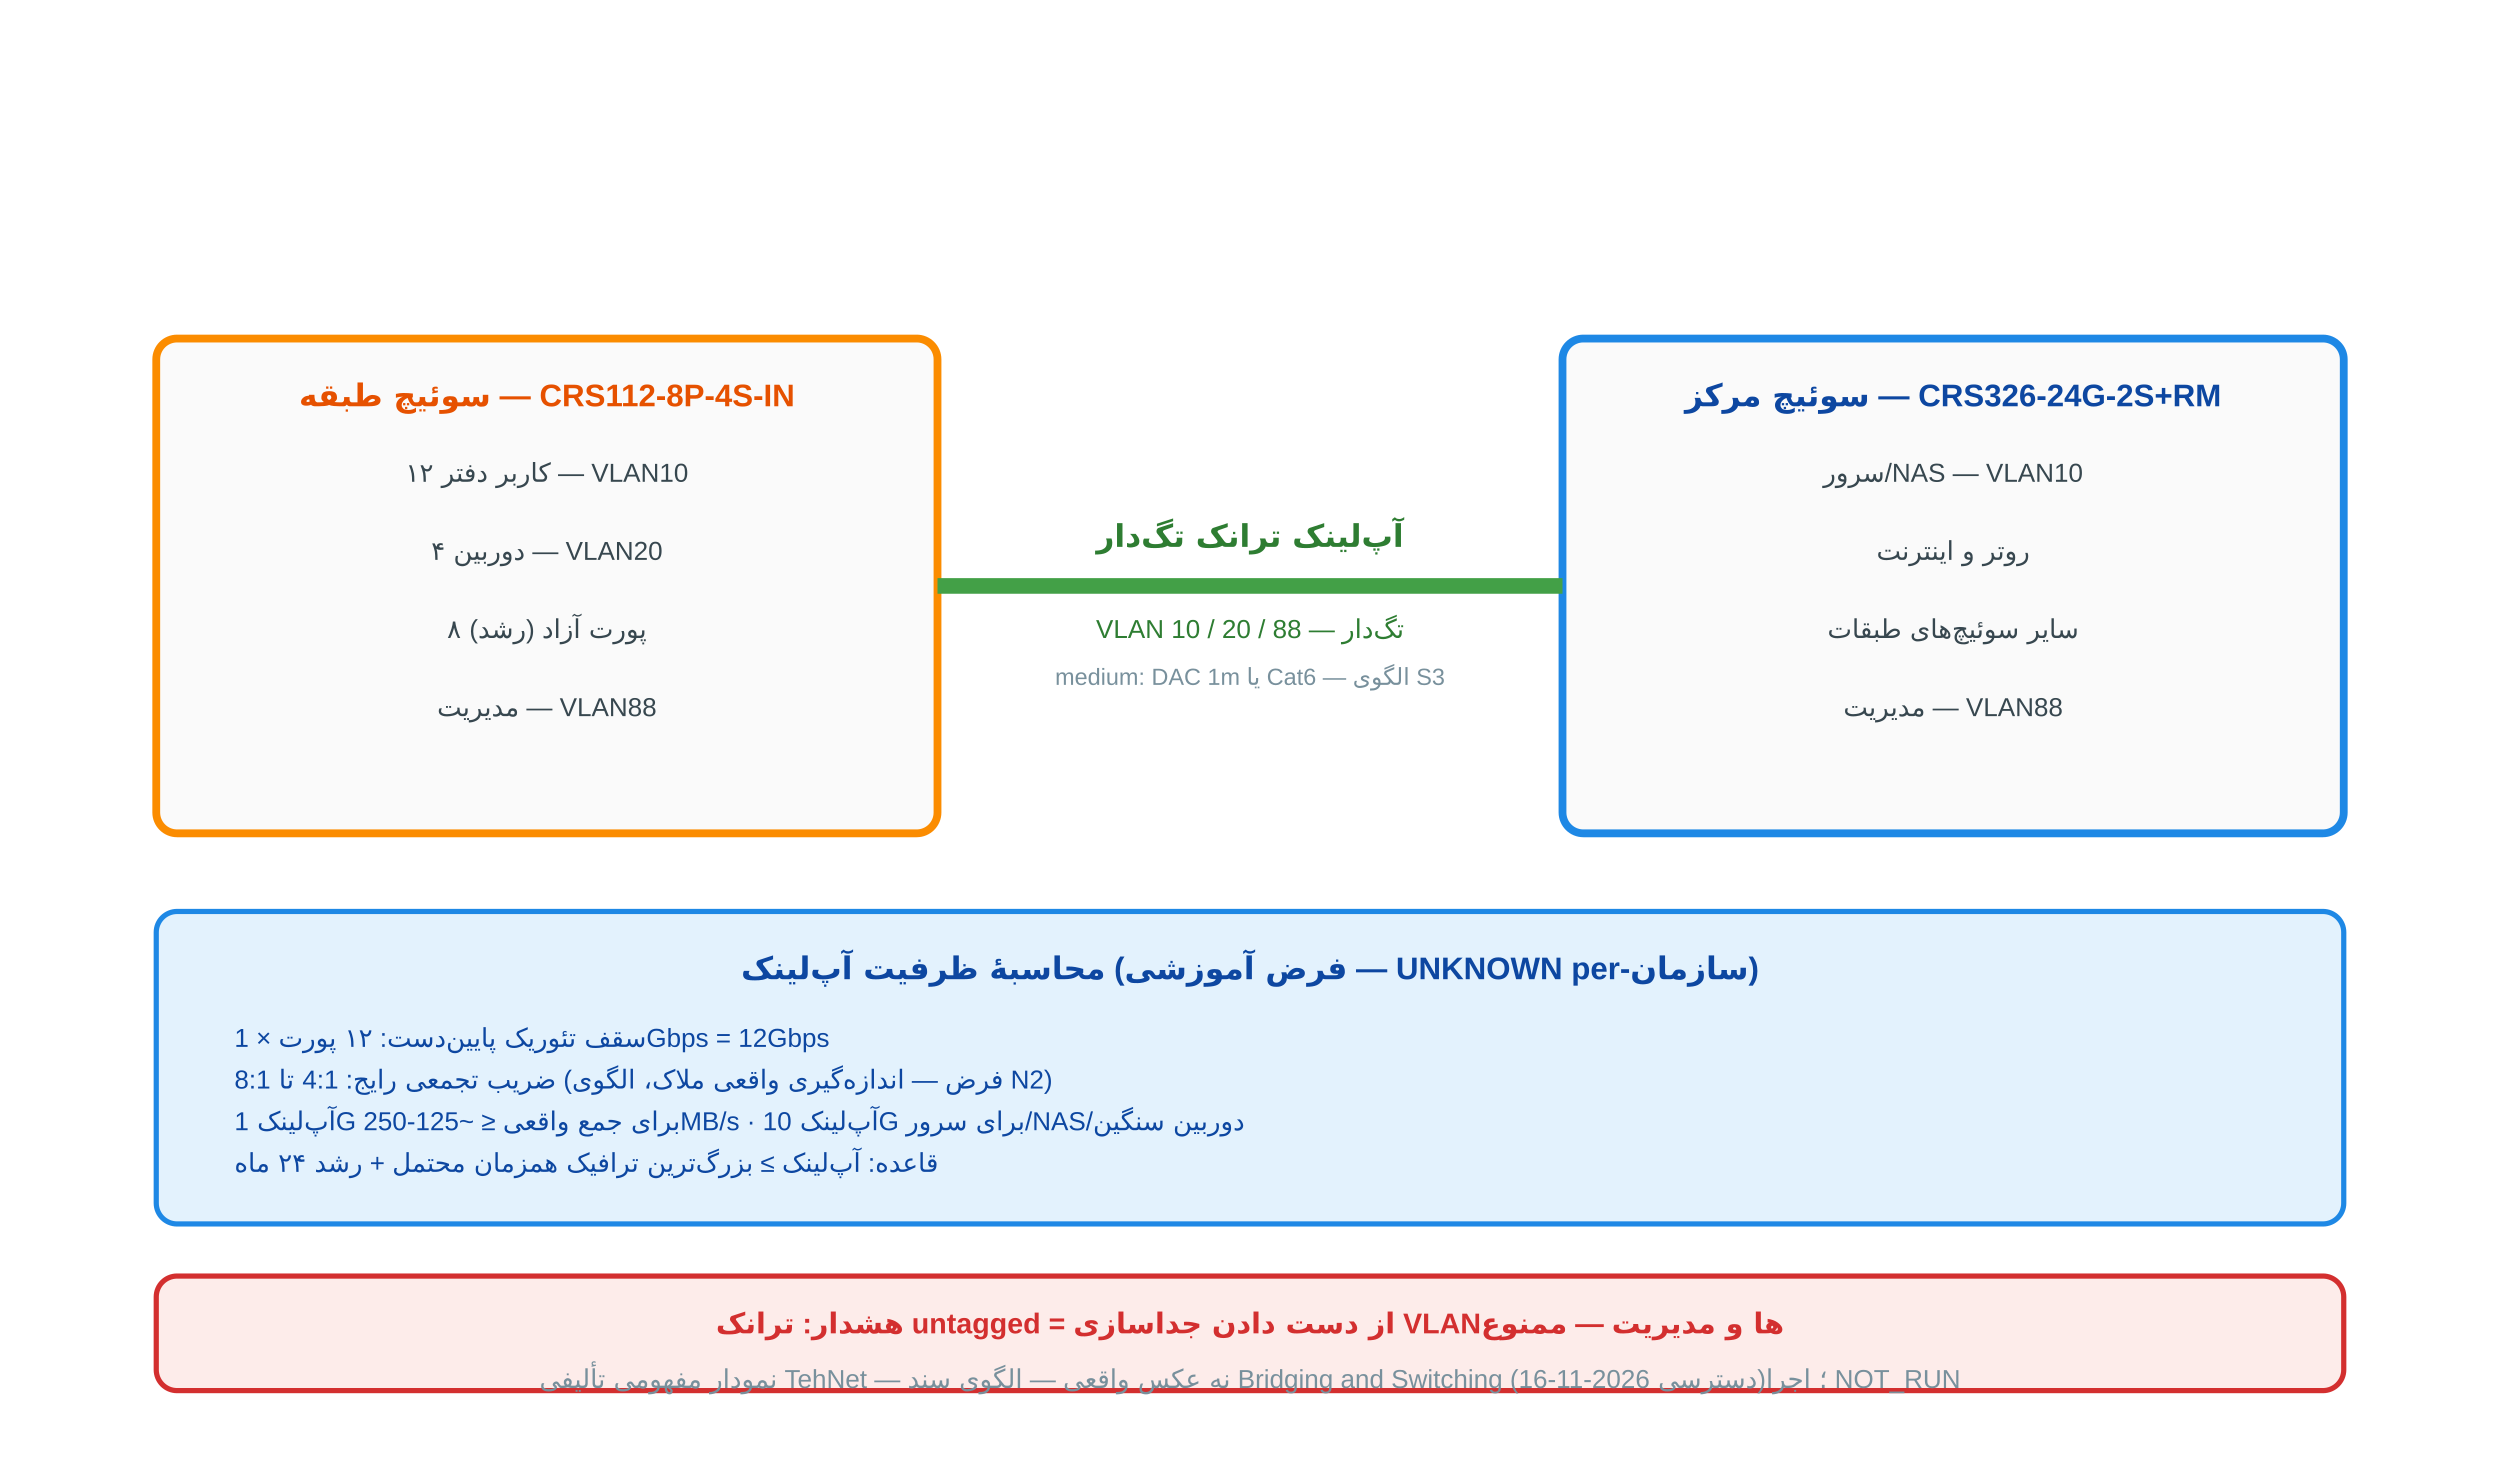
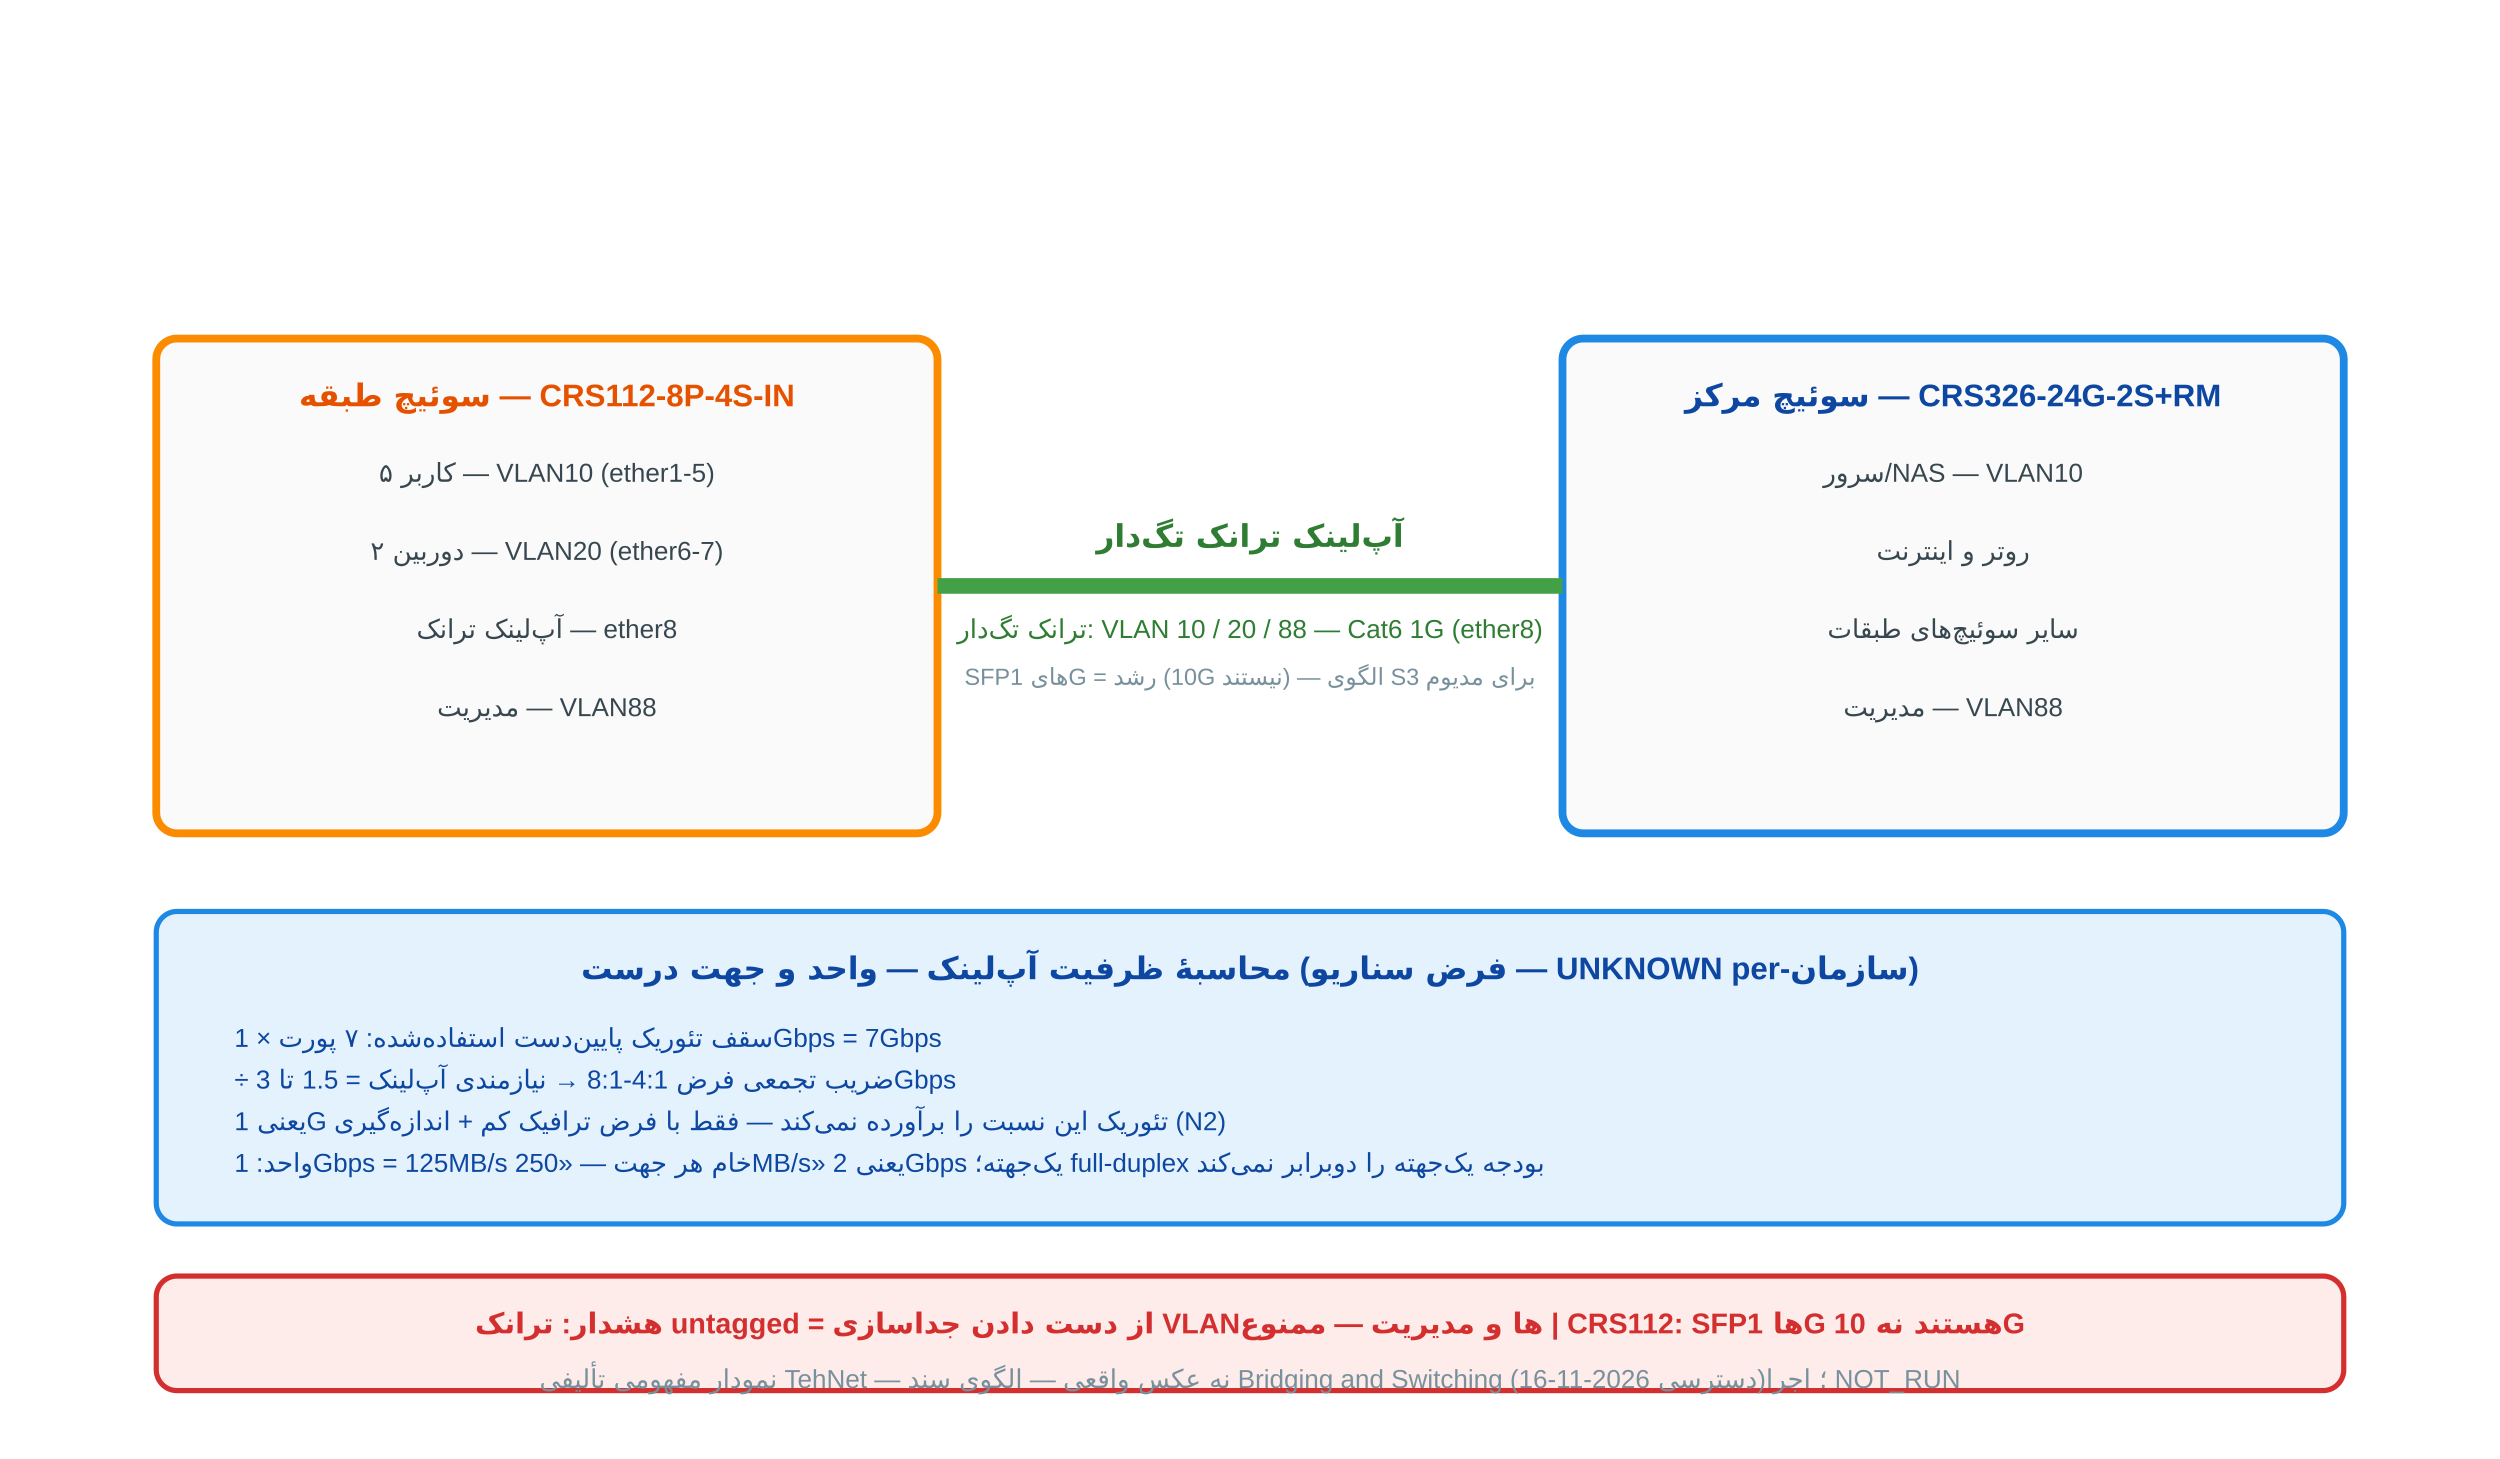
<svg xmlns="http://www.w3.org/2000/svg" width="960" height="560" viewBox="0 0 960 560">
  <rect x="60" y="130" width="300" height="190" rx="8" fill="#fafafa" stroke="#fb8c00" stroke-width="3" />
  <text x="210" y="156" font-family="Tahoma, Segoe UI, Arial, sans-serif" font-size="12" text-anchor="middle" fill="#e65100" font-weight="bold">سوئیچ طبقه — CRS112-8P-4S-IN</text>
-   <text x="210" y="185" font-family="Tahoma, Segoe UI, Arial, sans-serif" font-size="10" text-anchor="middle" fill="#37474f" font-weight="normal">۱۲ کاربر دفتر — VLAN10</text>
-   <text x="210" y="215" font-family="Tahoma, Segoe UI, Arial, sans-serif" font-size="10" text-anchor="middle" fill="#37474f" font-weight="normal">۴ دوربین — VLAN20</text>
-   <text x="210" y="245" font-family="Tahoma, Segoe UI, Arial, sans-serif" font-size="10" text-anchor="middle" fill="#37474f" font-weight="normal">۸ پورت آزاد (رشد)</text>
+   <text x="210" y="185" font-family="Tahoma, Segoe UI, Arial, sans-serif" font-size="10" text-anchor="middle" fill="#37474f" font-weight="normal">۵ کاربر — VLAN10 (ether1-5)</text>
+   <text x="210" y="215" font-family="Tahoma, Segoe UI, Arial, sans-serif" font-size="10" text-anchor="middle" fill="#37474f" font-weight="normal">۲ دوربین — VLAN20 (ether6-7)</text>
+   <text x="210" y="245" font-family="Tahoma, Segoe UI, Arial, sans-serif" font-size="10" text-anchor="middle" fill="#37474f" font-weight="normal">آپ‌لینک ترانک — ether8</text>
  <text x="210" y="275" font-family="Tahoma, Segoe UI, Arial, sans-serif" font-size="10" text-anchor="middle" fill="#37474f" font-weight="normal">مدیریت — VLAN88</text>
  <rect x="600" y="130" width="300" height="190" rx="8" fill="#fafafa" stroke="#1e88e5" stroke-width="3" />
  <text x="750" y="156" font-family="Tahoma, Segoe UI, Arial, sans-serif" font-size="12" text-anchor="middle" fill="#0d47a1" font-weight="bold">سوئیچ مرکز — CRS326-24G-2S+RM</text>
  <text x="750" y="185" font-family="Tahoma, Segoe UI, Arial, sans-serif" font-size="10" text-anchor="middle" fill="#37474f" font-weight="normal">سرور/NAS — VLAN10</text>
  <text x="750" y="215" font-family="Tahoma, Segoe UI, Arial, sans-serif" font-size="10" text-anchor="middle" fill="#37474f" font-weight="normal">روتر و اینترنت</text>
  <text x="750" y="245" font-family="Tahoma, Segoe UI, Arial, sans-serif" font-size="10" text-anchor="middle" fill="#37474f" font-weight="normal">سایر سوئیچ‌های طبقات</text>
  <text x="750" y="275" font-family="Tahoma, Segoe UI, Arial, sans-serif" font-size="10" text-anchor="middle" fill="#37474f" font-weight="normal">مدیریت — VLAN88</text>
  <line x1="360" y1="225" x2="600" y2="225" stroke="#43a047" stroke-width="6" />
  <text x="480" y="210" font-family="Tahoma, Segoe UI, Arial, sans-serif" font-size="12" text-anchor="middle" fill="#2e7d32" font-weight="bold">آپ‌لینک ترانک تگ‌دار</text>
-   <text x="480" y="245" font-family="Tahoma, Segoe UI, Arial, sans-serif" font-size="10" text-anchor="middle" fill="#2e7d32" font-weight="normal">VLAN 10 / 20 / 88 — تگ‌دار</text>
-   <text x="480" y="263" font-family="Tahoma, Segoe UI, Arial, sans-serif" font-size="9" text-anchor="middle" fill="#78909c" font-weight="normal">medium: DAC 1m یا Cat6 — الگوی S3</text>
+   <text x="480" y="245" font-family="Tahoma, Segoe UI, Arial, sans-serif" font-size="10" text-anchor="middle" fill="#2e7d32" font-weight="normal">ترانک تگ‌دار: VLAN 10 / 20 / 88 — Cat6 1G (ether8)</text>
+   <text x="480" y="263" font-family="Tahoma, Segoe UI, Arial, sans-serif" font-size="9" text-anchor="middle" fill="#78909c" font-weight="normal">SFPهای 1G = رشد (10G نیستند) — الگوی S3 برای مدیوم</text>
  <rect x="60" y="350" width="840" height="120" rx="8" fill="#e3f2fd" stroke="#1e88e5" stroke-width="2" />
-   <text x="480" y="376" font-family="Tahoma, Segoe UI, Arial, sans-serif" font-size="12" text-anchor="middle" fill="#0d47a1" font-weight="bold">محاسبهٔ ظرفیت آپ‌لینک (فرض آموزشی — UNKNOWN per-سازمان)</text>
-   <text x="90" y="402" font-family="Tahoma, Segoe UI, Arial, sans-serif" font-size="10" text-anchor="start" fill="#0d47a1" font-weight="normal">سقف تئوریک پایین‌دست: ۱۲ پورت × 1Gbps = 12Gbps</text>
-   <text x="90" y="418" font-family="Tahoma, Segoe UI, Arial, sans-serif" font-size="10" text-anchor="start" fill="#0d47a1" font-weight="normal">ضریب تجمعی رایج: 4:1 تا 8:1 (فرض — اندازه‌گیری واقعی ملاک، الگوی N2)</text>
-   <text x="90" y="434" font-family="Tahoma, Segoe UI, Arial, sans-serif" font-size="10" text-anchor="start" fill="#0d47a1" font-weight="normal">آپ‌لینک 1G برای جمع واقعی ≤ ~125-250MB/s · آپ‌لینک 10G برای سرور/NAS/دوربین سنگین</text>
-   <text x="90" y="450" font-family="Tahoma, Segoe UI, Arial, sans-serif" font-size="10" text-anchor="start" fill="#0d47a1" font-weight="normal">قاعده: آپ‌لینک ≥ بزرگ‌ترین ترافیک همزمان محتمل + رشد ۲۴ ماه</text>
+   <text x="480" y="376" font-family="Tahoma, Segoe UI, Arial, sans-serif" font-size="12" text-anchor="middle" fill="#0d47a1" font-weight="bold">محاسبهٔ ظرفیت آپ‌لینک — واحد و جهت درست (فرض سناریو — UNKNOWN per-سازمان)</text>
+   <text x="90" y="402" font-family="Tahoma, Segoe UI, Arial, sans-serif" font-size="10" text-anchor="start" fill="#0d47a1" font-weight="normal">سقف تئوریک پایین‌دست استفاده‌شده: ۷ پورت × 1Gbps = 7Gbps</text>
+   <text x="90" y="418" font-family="Tahoma, Segoe UI, Arial, sans-serif" font-size="10" text-anchor="start" fill="#0d47a1" font-weight="normal">÷ ضریب تجمعی فرض 4:1-8:1 → نیازمندی آپ‌لینک = 1.5 تا 3Gbps</text>
+   <text x="90" y="434" font-family="Tahoma, Segoe UI, Arial, sans-serif" font-size="10" text-anchor="start" fill="#0d47a1" font-weight="normal">یعنی 1G تئوریک این نسبت را برآورده نمی‌کند — فقط با فرض ترافیک کم + اندازه‌گیری (N2)</text>
+   <text x="90" y="450" font-family="Tahoma, Segoe UI, Arial, sans-serif" font-size="10" text-anchor="start" fill="#0d47a1" font-weight="normal">واحد: 1Gbps = 125MB/s خام هر جهت — «250MB/s» یعنی 2Gbps یک‌جهته؛ full-duplex بودجه یک‌جهته را دوبرابر نمی‌کند</text>
  <rect x="60" y="490" width="840" height="44" rx="8" fill="#fdecea" stroke="#d32f2f" stroke-width="2" />
-   <text x="480" y="512" font-family="Tahoma, Segoe UI, Arial, sans-serif" font-size="11" text-anchor="middle" fill="#d32f2f" font-weight="bold">هشدار: ترانک untagged = از دست دادن جداسازی VLANها و مدیریت — ممنوع</text>
+   <text x="480" y="512" font-family="Tahoma, Segoe UI, Arial, sans-serif" font-size="11" text-anchor="middle" fill="#d32f2f" font-weight="bold">هشدار: ترانک untagged = از دست دادن جداسازی VLANها و مدیریت — ممنوع | CRS112: SFPها 1G هستند نه 10G</text>
  <text x="480" y="533" font-family="Tahoma, Segoe UI, Arial, sans-serif" font-size="10" text-anchor="middle" fill="#78909c" font-weight="normal">نمودار مفهومی تألیفی TehNet — نه عکس واقعی — الگوی سند Bridging and Switching (دسترسی 2026-11-16)؛ اجرا NOT_RUN</text>
</svg>
